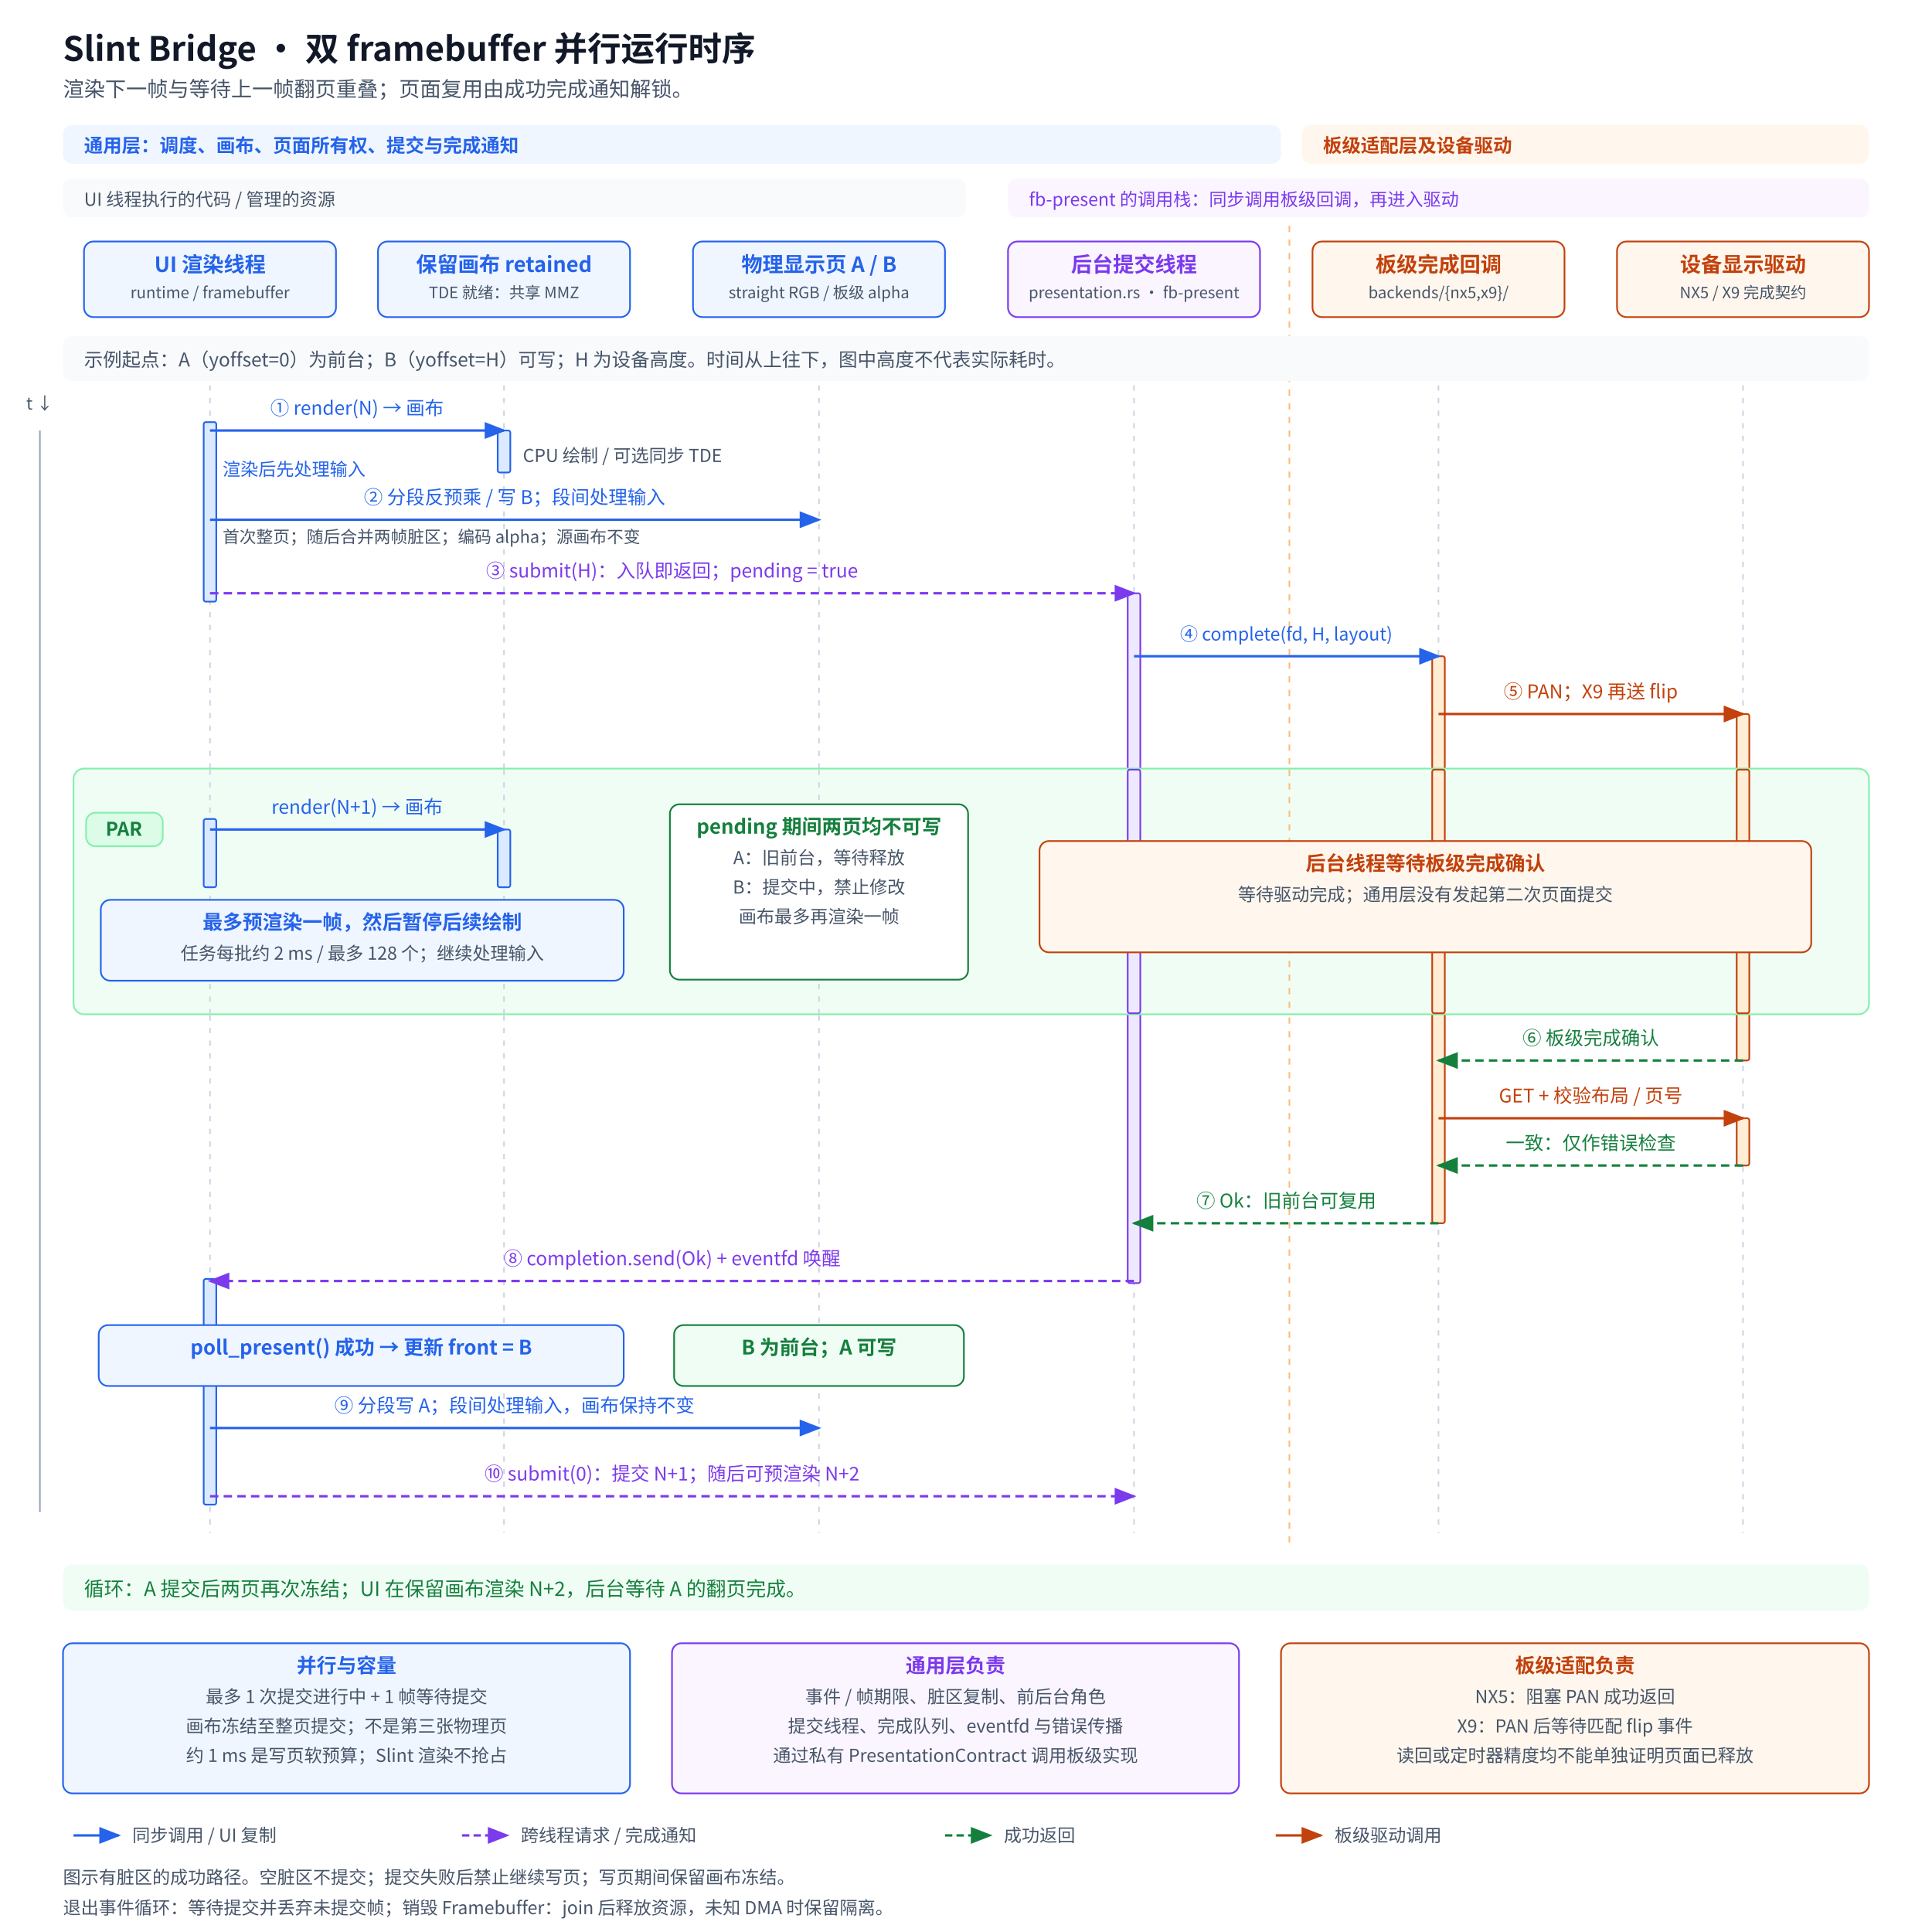
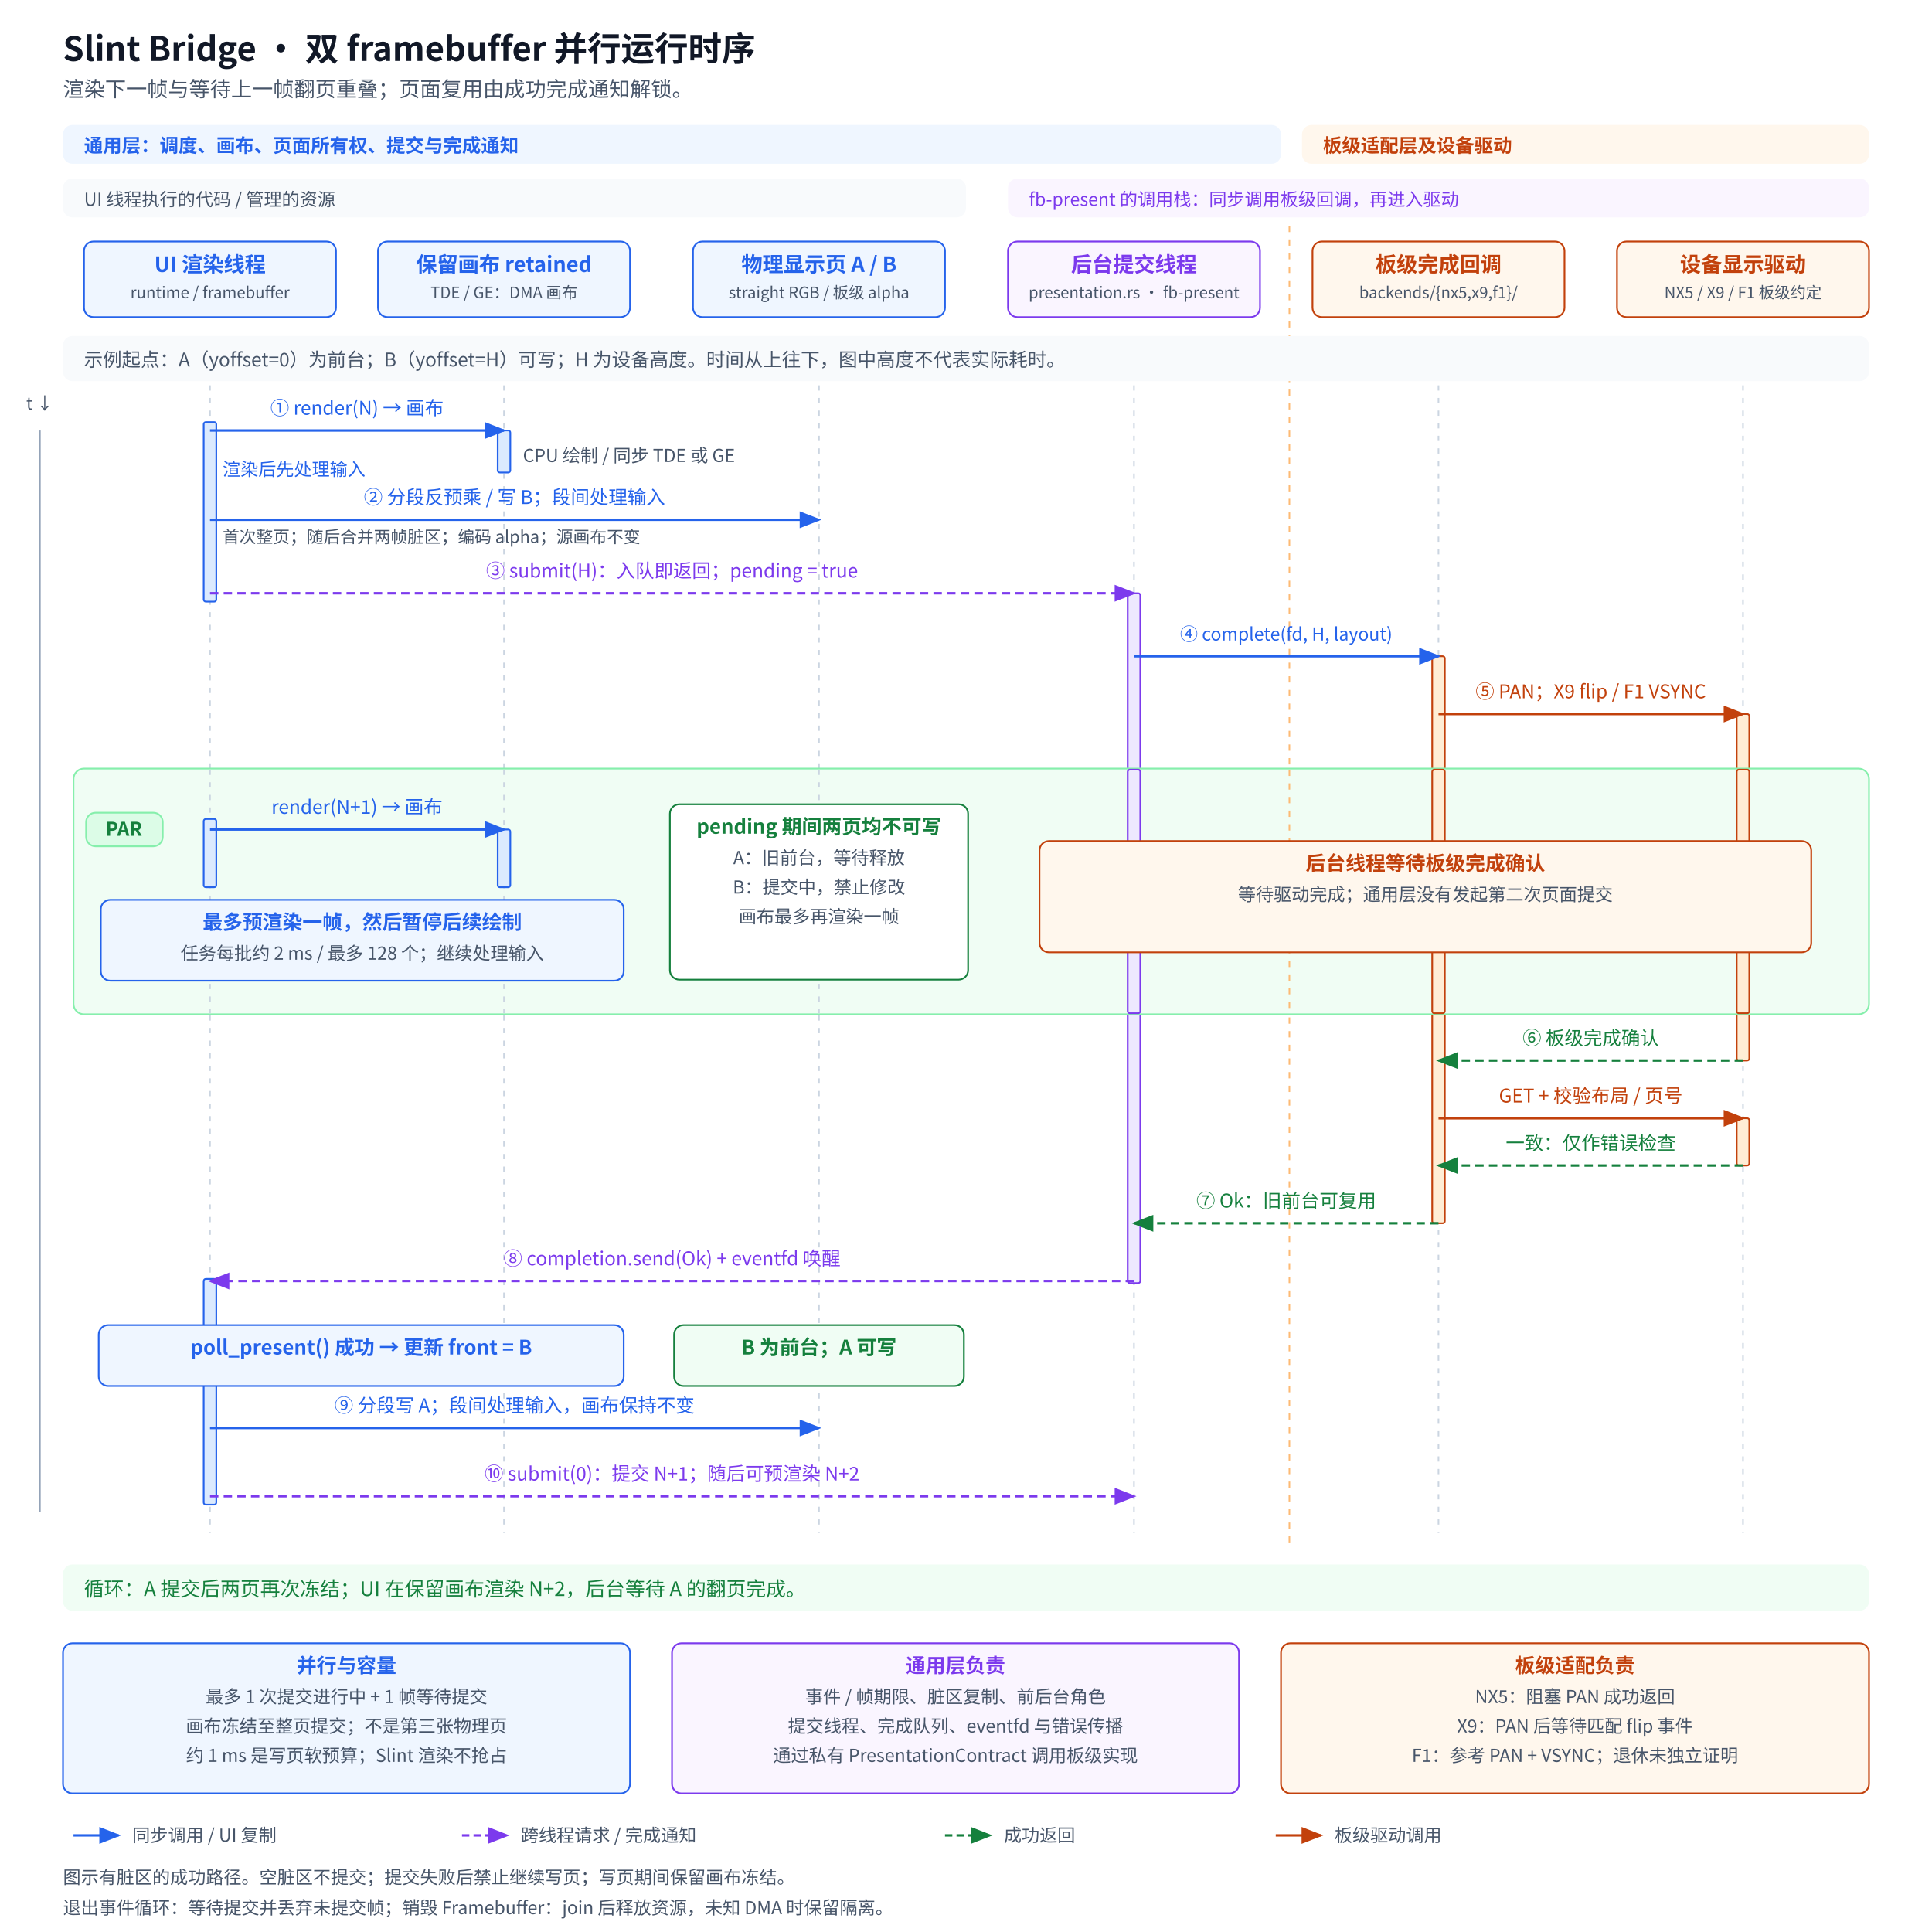
<svg xmlns="http://www.w3.org/2000/svg" width="1840" height="1840" viewBox="0 0 1840 1840" data-generator="fireworks-tech-graph" data-style-id="1" data-diagram-type="sequence" data-quality-profile="showcase">
  <style>text {font-family:'Noto Sans CJK SC','PingFang SC','Microsoft YaHei',sans-serif;}</style>
  <defs>
    <marker id="arrow-call" markerWidth="9" markerHeight="7" refX="8" refY="3.5" orient="auto">
      <path d="M0,0 L9,3.5 L0,7 Z" fill="#2563eb" />
    </marker>
    <marker id="arrow-async" markerWidth="9" markerHeight="7" refX="8" refY="3.5" orient="auto">
      <path d="M0,0 L9,3.5 L0,7 Z" fill="#7c3aed" />
    </marker>
    <marker id="arrow-return" markerWidth="9" markerHeight="7" refX="8" refY="3.5" orient="auto">
      <path d="M0,0 L9,3.5 L0,7 Z" fill="#15803d" />
    </marker>
    <marker id="arrow-driver" markerWidth="9" markerHeight="7" refX="8" refY="3.5" orient="auto">
      <path d="M0,0 L9,3.5 L0,7 Z" fill="#c2410c" />
    </marker>
  </defs>
  <rect data-graph-role="background" x="0" y="0" width="1840" height="1840" rx="0" fill="#ffffff" stroke="none" stroke-width="1.6" />
  <text id="text-1" data-graph-role="label" data-graph-bounds="60.00,26,718.70,62" x="60" y="58" text-anchor="start" font-size="32" font-weight="700" fill="#111827">Slint Bridge · 双 framebuffer 并行运行时序</text>
  <text id="text-2" data-graph-role="label" data-graph-bounds="60.00,72,660.00,96" x="60" y="92" text-anchor="start" font-size="20" font-weight="400" fill="#475569">渲染下一帧与等待上一帧翻页重叠；页面复用由成功完成通知解锁。</text>
  <rect data-graph-role="decoration" x="60" y="119" width="1160" height="37" rx="9" fill="#eff6ff" stroke="none" stroke-width="1.6" />
  <rect data-graph-role="decoration" x="1240" y="119" width="540" height="37" rx="9" fill="#fff7ed" stroke="none" stroke-width="1.6" />
  <text id="text-3" data-graph-role="label" data-graph-bounds="80.00,127,494.00,149" x="80" y="145" text-anchor="start" font-size="18" font-weight="600" fill="#2563eb">通用层：调度、画布、页面所有权、提交与完成通知</text>
  <text id="text-4" data-graph-role="label" data-graph-bounds="1260.00,127,1440.00,149" x="1260" y="145" text-anchor="start" font-size="18" font-weight="600" fill="#c2410c">板级适配层及设备驱动</text>
  <rect data-graph-role="decoration" x="60" y="170" width="860" height="37" rx="9" fill="#f8fafc" stroke="none" stroke-width="1.6" />
  <rect data-graph-role="decoration" x="960" y="170" width="820" height="37" rx="9" fill="#faf5ff" stroke="none" stroke-width="1.6" />
  <text id="text-5" data-graph-role="label" data-graph-bounds="80.00,179,319.33,200" x="80" y="196" text-anchor="start" font-size="17" font-weight="500" fill="#475569">UI 线程执行的代码 / 管理的资源</text>
  <text id="text-6" data-graph-role="label" data-graph-bounds="980.00,179,1389.41,200" x="980" y="196" text-anchor="start" font-size="17" font-weight="500" fill="#7c3aed">fb-present 的调用栈：同步调用板级回调，再进入驱动</text>
  <rect id="ui" data-graph-bounds="80,230,320,302" data-node-id="ui" data-graph-role="node" x="80" y="230" width="240" height="72" rx="9" fill="#eff6ff" stroke="#2563eb" stroke-width="1.6" />
  <text id="text-7" data-graph-role="content" x="200" y="259" text-anchor="middle" font-size="20" font-weight="600" fill="#2563eb">UI 渲染线程</text>
  <text id="text-8" data-graph-role="content" x="200" y="284" text-anchor="middle" font-size="15" font-weight="400" fill="#475569">runtime / framebuffer</text>
  <line data-graph-role="decoration" x1="200" y1="367" x2="200" y2="1460" stroke="#cbd5e1" stroke-width="1.5" stroke-dasharray="5 7" />
  <rect id="canvas" data-graph-bounds="360,230,600,302" data-node-id="canvas" data-graph-role="node" x="360" y="230" width="240" height="72" rx="9" fill="#eff6ff" stroke="#2563eb" stroke-width="1.6" />
  <text id="text-9" data-graph-role="content" x="480" y="259" text-anchor="middle" font-size="20" font-weight="600" fill="#2563eb">保留画布 retained</text>
-   <text id="text-10" data-graph-role="content" x="480" y="284" text-anchor="middle" font-size="15" font-weight="400" fill="#475569">TDE 就绪：共享 MMZ</text>
+   <text id="text-10" data-graph-role="content" x="480" y="284" text-anchor="middle" font-size="15" font-weight="400" fill="#475569">TDE / GE：DMA 画布</text>
  <line data-graph-role="decoration" x1="480" y1="367" x2="480" y2="1460" stroke="#cbd5e1" stroke-width="1.5" stroke-dasharray="5 7" />
  <rect id="pages" data-graph-bounds="660,230,900,302" data-node-id="pages" data-graph-role="node" x="660" y="230" width="240" height="72" rx="9" fill="#eff6ff" stroke="#2563eb" stroke-width="1.6" />
  <text id="text-11" data-graph-role="content" x="780" y="259" text-anchor="middle" font-size="20" font-weight="600" fill="#2563eb">物理显示页 A / B</text>
  <text id="text-12" data-graph-role="content" x="780" y="284" text-anchor="middle" font-size="15" font-weight="400" fill="#475569">straight RGB / 板级 alpha</text>
  <line data-graph-role="decoration" x1="780" y1="367" x2="780" y2="1460" stroke="#cbd5e1" stroke-width="1.5" stroke-dasharray="5 7" />
  <rect id="worker" data-graph-bounds="960,230,1200,302" data-node-id="worker" data-graph-role="node" x="960" y="230" width="240" height="72" rx="9" fill="#faf5ff" stroke="#7c3aed" stroke-width="1.6" />
  <text id="text-13" data-graph-role="content" x="1080" y="259" text-anchor="middle" font-size="20" font-weight="600" fill="#7c3aed">后台提交线程</text>
  <text id="text-14" data-graph-role="content" x="1080" y="284" text-anchor="middle" font-size="15" font-weight="400" fill="#475569">presentation.rs · fb-present</text>
  <line data-graph-role="decoration" x1="1080" y1="367" x2="1080" y2="1460" stroke="#cbd5e1" stroke-width="1.5" stroke-dasharray="5 7" />
  <rect id="nx5" data-graph-bounds="1250,230,1490,302" data-node-id="nx5" data-graph-role="node" x="1250" y="230" width="240" height="72" rx="9" fill="#fff7ed" stroke="#c2410c" stroke-width="1.6" />
  <text id="text-15" data-graph-role="content" x="1370" y="259" text-anchor="middle" font-size="20" font-weight="600" fill="#c2410c">板级完成回调</text>
-   <text id="text-16" data-graph-role="content" x="1370" y="284" text-anchor="middle" font-size="15" font-weight="400" fill="#475569">backends/{nx5,x9}/</text>
+   <text id="text-16" data-graph-role="content" x="1370" y="284" text-anchor="middle" font-size="15" font-weight="400" fill="#475569">backends/{nx5,x9,f1}/</text>
  <line data-graph-role="decoration" x1="1370" y1="367" x2="1370" y2="1460" stroke="#cbd5e1" stroke-width="1.5" stroke-dasharray="5 7" />
  <rect id="driver" data-graph-bounds="1540,230,1780,302" data-node-id="driver" data-graph-role="node" x="1540" y="230" width="240" height="72" rx="9" fill="#fff7ed" stroke="#c2410c" stroke-width="1.6" />
  <text id="text-17" data-graph-role="content" x="1660" y="259" text-anchor="middle" font-size="20" font-weight="600" fill="#c2410c">设备显示驱动</text>
-   <text id="text-18" data-graph-role="content" x="1660" y="284" text-anchor="middle" font-size="15" font-weight="400" fill="#475569">NX5 / X9 完成契约</text>
+   <text id="text-18" data-graph-role="content" x="1660" y="284" text-anchor="middle" font-size="15" font-weight="400" fill="#475569">NX5 / X9 / F1 板级约定</text>
  <line data-graph-role="decoration" x1="1660" y1="367" x2="1660" y2="1460" stroke="#cbd5e1" stroke-width="1.5" stroke-dasharray="5 7" />
  <line data-graph-role="decoration" x1="1228" y1="215" x2="1228" y2="1475" stroke="#fdba74" stroke-width="1.5" stroke-dasharray="6 7" />
  <rect data-graph-role="decoration" x="60" y="320" width="1720" height="43" rx="9" fill="#f8fafc" stroke="none" stroke-width="1.6" />
  <text id="text-19" data-graph-role="label" data-graph-bounds="80.00,331,1014.31,353" x="80" y="349" text-anchor="start" font-size="18" font-weight="400" fill="#475569">示例起点：A（yoffset=0）为前台；B（yoffset=H）可写；H 为设备高度。时间从上往下，图中高度不代表实际耗时。</text>
  <text id="text-20" data-graph-role="label" data-graph-bounds="25.00,374,50.61,394" x="25" y="390" text-anchor="start" font-size="16" font-weight="400" fill="#475569">t ↓</text>
  <line data-graph-role="decoration" x1="38" y1="410" x2="38" y2="1440" stroke="#94a3b8" stroke-width="1.5" />
  <rect data-graph-role="decoration" x="194" y="402" width="12" height="171" rx="2" fill="#dbeafe" stroke="#2563eb" stroke-width="1.6" />
  <rect data-graph-role="decoration" x="474" y="410" width="12" height="40" rx="2" fill="#dbeafe" stroke="#2563eb" stroke-width="1.6" />
  <rect data-graph-role="decoration" x="194" y="780" width="12" height="65" rx="2" fill="#dbeafe" stroke="#2563eb" stroke-width="1.6" />
  <rect data-graph-role="decoration" x="474" y="790" width="12" height="55" rx="2" fill="#dbeafe" stroke="#2563eb" stroke-width="1.6" />
  <rect data-graph-role="decoration" x="194" y="1218" width="12" height="215" rx="2" fill="#dbeafe" stroke="#2563eb" stroke-width="1.6" />
  <rect data-graph-role="decoration" x="1074" y="565" width="12" height="657" rx="2" fill="#ede9fe" stroke="#7c3aed" stroke-width="1.6" />
  <rect data-graph-role="decoration" x="1364" y="625" width="12" height="540" rx="2" fill="#ffedd5" stroke="#c2410c" stroke-width="1.6" />
  <rect data-graph-role="decoration" x="1654" y="680" width="12" height="330" rx="2" fill="#ffedd5" stroke="#c2410c" stroke-width="1.6" />
  <rect data-graph-role="decoration" x="1654" y="1065" width="12" height="45" rx="2" fill="#ffedd5" stroke="#c2410c" stroke-width="1.6" />
  <line id="render-n" data-graph-role="edge" data-edge-id="render-n" data-source="ui" data-target="canvas" x1="200" y1="410" x2="480" y2="410" stroke="#2563eb" stroke-width="2.3" marker-end="url(#arrow-call)" />
  <text id="text-21" data-graph-role="label" data-owner="render-n" data-graph-bounds="257.45,377,422.55,399" x="340.0" y="395" text-anchor="middle" font-size="18" font-weight="500" fill="#2563eb">① render(N) → 画布</text>
-   <text id="text-22" data-graph-role="label" data-graph-bounds="498.00,423,687.67,444" x="498" y="440" text-anchor="start" font-size="17" font-weight="400" fill="#475569">CPU 绘制 / 可选同步 TDE</text>
+   <text id="text-22" data-graph-role="label" data-graph-bounds="498.00,423,700.03,444" x="498" y="440" text-anchor="start" font-size="17" font-weight="400" fill="#475569">CPU 绘制 / 同步 TDE 或 GE</text>
  <text id="text-23" data-graph-role="label" data-graph-bounds="212.00,436,348.00,457" x="212" y="453" text-anchor="start" font-size="17" font-weight="400" fill="#2563eb">渲染后先处理输入</text>
  <text id="text-24" data-graph-role="label" data-graph-bounds="212.00,501,609.80,521" x="212" y="517" text-anchor="start" font-size="16" font-weight="400" fill="#475569">首次整页；随后合并两帧脏区；编码 alpha；源画布不变</text>
  <line id="copy-b" data-graph-role="edge" data-edge-id="copy-b" data-source="ui" data-target="pages" x1="200" y1="495" x2="780" y2="495" stroke="#2563eb" stroke-width="2.3" marker-end="url(#arrow-call)" />
  <text id="text-25" data-graph-role="label" data-owner="copy-b" data-graph-bounds="346.49,462,633.51,484" x="490.0" y="480" text-anchor="middle" font-size="18" font-weight="500" fill="#2563eb">② 分段反预乘 / 写 B；段间处理输入</text>
  <line id="submit-b" data-graph-role="edge" data-edge-id="submit-b" data-source="ui" data-target="worker" x1="200" y1="565" x2="1080" y2="565" stroke="#7c3aed" stroke-width="2.3" stroke-dasharray="8 5" marker-end="url(#arrow-async)" />
  <text id="text-26" data-graph-role="label" data-owner="submit-b" data-graph-bounds="462.88,532,817.12,554" x="640.0" y="550" text-anchor="middle" font-size="18" font-weight="500" fill="#7c3aed">③ submit(H)：入队即返回；pending = true</text>
  <line id="contract-b" data-graph-role="edge" data-edge-id="contract-b" data-source="worker" data-target="nx5" x1="1080" y1="625" x2="1370" y2="625" stroke="#2563eb" stroke-width="2.3" marker-end="url(#arrow-call)" />
  <text id="text-27" data-graph-role="label" data-owner="contract-b" data-graph-bounds="1123.83,593,1326.17,614" x="1225.0" y="610" text-anchor="middle" font-size="17" font-weight="500" fill="#2563eb">④ complete(fd, H, layout)</text>
  <line id="pan-b" data-graph-role="edge" data-edge-id="pan-b" data-source="nx5" data-target="driver" x1="1370" y1="680" x2="1660" y2="680" stroke="#c2410c" stroke-width="2.3" marker-end="url(#arrow-driver)" />
-   <text id="text-28" data-graph-role="label" data-owner="pan-b" data-graph-bounds="1432.09,647,1597.91,669" x="1515.0" y="665" text-anchor="middle" font-size="18" font-weight="500" fill="#c2410c">⑤ PAN；X9 再送 flip</text>
+   <text id="text-28" data-graph-role="label" data-owner="pan-b" data-graph-bounds="1405.23,647,1624.77,669" x="1515.0" y="665" text-anchor="middle" font-size="18" font-weight="500" fill="#c2410c">⑤ PAN；X9 flip / F1 VSYNC</text>
  <rect data-graph-role="decoration" x="70" y="732" width="1710" height="234" rx="10" fill="#f0fdf4" stroke="#86efac" stroke-width="1.6" />
  <line data-graph-role="decoration" x1="200" y1="733" x2="200" y2="965" stroke="#cbd5e1" stroke-width="1.5" stroke-dasharray="5 7" />
  <line data-graph-role="decoration" x1="480" y1="733" x2="480" y2="965" stroke="#cbd5e1" stroke-width="1.5" stroke-dasharray="5 7" />
  <line data-graph-role="decoration" x1="780" y1="733" x2="780" y2="965" stroke="#cbd5e1" stroke-width="1.5" stroke-dasharray="5 7" />
  <line data-graph-role="decoration" x1="1080" y1="733" x2="1080" y2="965" stroke="#cbd5e1" stroke-width="1.5" stroke-dasharray="5 7" />
  <line data-graph-role="decoration" x1="1370" y1="733" x2="1370" y2="965" stroke="#cbd5e1" stroke-width="1.5" stroke-dasharray="5 7" />
  <line data-graph-role="decoration" x1="1660" y1="733" x2="1660" y2="965" stroke="#cbd5e1" stroke-width="1.5" stroke-dasharray="5 7" />
  <line data-graph-role="decoration" x1="1228" y1="733" x2="1228" y2="965" stroke="#fdba74" stroke-width="1.5" stroke-dasharray="6 7" />
  <rect data-graph-role="decoration" x="194" y="780" width="12" height="65" rx="2" fill="#dbeafe" stroke="#2563eb" stroke-width="1.6" />
  <rect data-graph-role="decoration" x="474" y="790" width="12" height="55" rx="2" fill="#dbeafe" stroke="#2563eb" stroke-width="1.6" />
  <rect data-graph-role="decoration" x="1074" y="733" width="12" height="232" rx="2" fill="#ede9fe" stroke="#7c3aed" stroke-width="1.6" />
  <rect data-graph-role="decoration" x="1364" y="733" width="12" height="232" rx="2" fill="#ffedd5" stroke="#c2410c" stroke-width="1.6" />
  <rect data-graph-role="decoration" x="1654" y="733" width="12" height="232" rx="2" fill="#ffedd5" stroke="#c2410c" stroke-width="1.6" />
  <rect data-graph-role="decoration" x="82" y="774" width="73" height="32" rx="9" fill="#dcfce7" stroke="#86efac" stroke-width="1.6" />
  <text id="text-29" data-graph-role="content" x="118" y="796" text-anchor="middle" font-size="18" font-weight="700" fill="#15803d">PAR</text>
  <line id="render-next" data-graph-role="edge" data-edge-id="render-next" data-source="ui" data-target="canvas" x1="200" y1="790" x2="480" y2="790" stroke="#2563eb" stroke-width="2.3" marker-end="url(#arrow-call)" />
  <text id="text-30" data-graph-role="label" data-owner="render-next" data-graph-bounds="258.48,757,421.52,779" x="340.0" y="775" text-anchor="middle" font-size="18" font-weight="500" fill="#2563eb">render(N+1) → 画布</text>
  <rect id="ui-work" data-graph-bounds="96,857,594,934" data-graph-role="reserved" x="96" y="857" width="498" height="77" rx="9" fill="#eff6ff" stroke="#2563eb" stroke-width="1.6" />
  <text id="text-31" data-graph-role="content" x="345.0" y="885" text-anchor="middle" font-size="19" font-weight="600" fill="#2563eb">最多预渲染一帧，然后暂停后续绘制</text>
  <text id="text-32" data-graph-role="content" x="345.0" y="914" text-anchor="middle" font-size="17" font-weight="400" fill="#475569">任务每批约 2 ms / 最多 128 个；继续处理输入</text>
  <rect id="frozen-pages" data-graph-bounds="638,766,922,933" data-graph-role="reserved" x="638" y="766" width="284" height="167" rx="9" fill="#ffffff" stroke="#15803d" stroke-width="1.6" />
  <text id="text-33" data-graph-role="content" x="780.0" y="794" text-anchor="middle" font-size="19" font-weight="600" fill="#15803d">pending 期间两页均不可写</text>
  <text id="text-34" data-graph-role="content" x="780.0" y="823" text-anchor="middle" font-size="17" font-weight="400" fill="#475569">A：旧前台，等待释放</text>
  <text id="text-35" data-graph-role="content" x="780.0" y="851" text-anchor="middle" font-size="17" font-weight="400" fill="#475569">B：提交中，禁止修改</text>
  <text id="text-36" data-graph-role="content" x="780.0" y="879" text-anchor="middle" font-size="17" font-weight="400" fill="#475569">画布最多再渲染一帧</text>
  <rect id="blocked-worker" data-graph-bounds="990,801,1725,907" data-graph-role="reserved" x="990" y="801" width="735" height="106" rx="9" fill="#fff7ed" stroke="#c2410c" stroke-width="1.6" />
  <text id="text-37" data-graph-role="content" x="1357.5" y="829" text-anchor="middle" font-size="19" font-weight="600" fill="#c2410c">后台线程等待板级完成确认</text>
  <text id="text-38" data-graph-role="content" x="1357.5" y="858" text-anchor="middle" font-size="17" font-weight="400" fill="#475569">等待驱动完成；通用层没有发起第二次页面提交</text>
  <line id="pan-done" data-graph-role="edge" data-edge-id="pan-done" data-source="driver" data-target="nx5" x1="1660" y1="1010" x2="1370" y2="1010" stroke="#15803d" stroke-width="2.3" stroke-dasharray="8 5" marker-end="url(#arrow-return)" />
  <text id="text-39" data-graph-role="label" data-owner="pan-done" data-graph-bounds="1449.98,977,1580.02,999" x="1515.0" y="995" text-anchor="middle" font-size="18" font-weight="500" fill="#15803d">⑥ 板级完成确认</text>
  <line id="get-offset" data-graph-role="edge" data-edge-id="get-offset" data-source="nx5" data-target="driver" x1="1370" y1="1065" x2="1660" y2="1065" stroke="#c2410c" stroke-width="2.3" marker-end="url(#arrow-driver)" />
  <text id="text-40" data-graph-role="label" data-owner="get-offset" data-graph-bounds="1427.52,1032,1602.48,1054" x="1515.0" y="1050" text-anchor="middle" font-size="18" font-weight="500" fill="#c2410c">GET + 校验布局 / 页号</text>
  <line id="checked-offset" data-graph-role="edge" data-edge-id="checked-offset" data-source="driver" data-target="nx5" x1="1660" y1="1110" x2="1370" y2="1110" stroke="#15803d" stroke-width="2.3" stroke-dasharray="8 5" marker-end="url(#arrow-return)" />
  <text id="text-41" data-graph-role="label" data-owner="checked-offset" data-graph-bounds="1434.00,1077,1596.00,1099" x="1515.0" y="1095" text-anchor="middle" font-size="18" font-weight="500" fill="#15803d">一致：仅作错误检查</text>
  <line id="contract-done" data-graph-role="edge" data-edge-id="contract-done" data-source="nx5" data-target="worker" x1="1370" y1="1165" x2="1080" y2="1165" stroke="#15803d" stroke-width="2.3" stroke-dasharray="8 5" marker-end="url(#arrow-return)" />
  <text id="text-42" data-graph-role="label" data-owner="contract-done" data-graph-bounds="1139.34,1132,1310.66,1154" x="1225.0" y="1150" text-anchor="middle" font-size="18" font-weight="500" fill="#15803d">⑦ Ok：旧前台可复用</text>
  <line id="wake-ui" data-graph-role="edge" data-edge-id="wake-ui" data-source="worker" data-target="ui" x1="1080" y1="1220" x2="200" y2="1220" stroke="#7c3aed" stroke-width="2.3" stroke-dasharray="8 5" marker-end="url(#arrow-async)" />
  <text id="text-43" data-graph-role="label" data-owner="wake-ui" data-graph-bounds="479.52,1187,800.48,1209" x="640.0" y="1205" text-anchor="middle" font-size="18" font-weight="500" fill="#7c3aed">⑧ completion.send(Ok) + eventfd 唤醒</text>
  <rect id="poll-success" data-graph-bounds="94,1262,594,1320" data-graph-role="reserved" x="94" y="1262" width="500" height="58" rx="9" fill="#eff6ff" stroke="#2563eb" stroke-width="1.6" />
  <text id="text-44" data-graph-role="content" x="344.0" y="1290" text-anchor="middle" font-size="19" font-weight="600" fill="#2563eb">poll_present() 成功 → 更新 front = B</text>
  <rect id="released-page" data-graph-bounds="642,1262,918,1320" data-graph-role="reserved" x="642" y="1262" width="276" height="58" rx="9" fill="#f0fdf4" stroke="#15803d" stroke-width="1.6" />
  <text id="text-45" data-graph-role="content" x="780.0" y="1290" text-anchor="middle" font-size="19" font-weight="600" fill="#15803d">B 为前台；A 可写</text>
  <line id="copy-a" data-graph-role="edge" data-edge-id="copy-a" data-source="ui" data-target="pages" x1="200" y1="1360" x2="780" y2="1360" stroke="#2563eb" stroke-width="2.3" marker-end="url(#arrow-call)" />
  <text id="text-46" data-graph-role="label" data-owner="copy-a" data-graph-bounds="318.50,1327,661.50,1349" x="490.0" y="1345" text-anchor="middle" font-size="18" font-weight="500" fill="#2563eb">⑨ 分段写 A；段间处理输入，画布保持不变</text>
  <line id="submit-a" data-graph-role="edge" data-edge-id="submit-a" data-source="ui" data-target="worker" x1="200" y1="1425" x2="1080" y2="1425" stroke="#7c3aed" stroke-width="2.3" stroke-dasharray="8 5" marker-end="url(#arrow-async)" />
  <text id="text-47" data-graph-role="label" data-owner="submit-a" data-graph-bounds="461.46,1392,818.54,1414" x="640.0" y="1410" text-anchor="middle" font-size="18" font-weight="500" fill="#7c3aed">⑩ submit(0)：提交 N+1；随后可预渲染 N+2</text>
  <rect data-graph-role="decoration" x="60" y="1490" width="1720" height="44" rx="9" fill="#f0fdf4" stroke="none" stroke-width="1.6" />
  <text id="text-48" data-graph-role="label" data-graph-bounds="80.00,1501,767.44,1524" x="80" y="1520" text-anchor="start" font-size="19" font-weight="500" fill="#15803d">循环：A 提交后两页再次冻结；UI 在保留画布渲染 N+2，后台等待 A 的翻页完成。</text>
  <rect id="capacity" data-graph-bounds="60,1565,600,1708" data-graph-role="reserved" x="60" y="1565" width="540" height="143" rx="9" fill="#eff6ff" stroke="#2563eb" stroke-width="1.6" />
  <text id="text-49" data-graph-role="content" x="330.0" y="1593" text-anchor="middle" font-size="19" font-weight="600" fill="#2563eb">并行与容量</text>
  <text id="text-50" data-graph-role="content" x="330.0" y="1622" text-anchor="middle" font-size="17" font-weight="400" fill="#475569">最多 1 次提交进行中 + 1 帧等待提交</text>
  <text id="text-51" data-graph-role="content" x="330.0" y="1650" text-anchor="middle" font-size="17" font-weight="400" fill="#475569">画布冻结至整页提交；不是第三张物理页</text>
  <text id="text-52" data-graph-role="content" x="330.0" y="1678" text-anchor="middle" font-size="17" font-weight="400" fill="#475569">约 1 ms 是写页软预算；Slint 渲染不抢占</text>
  <rect id="generic-contract" data-graph-bounds="640,1565,1180,1708" data-graph-role="reserved" x="640" y="1565" width="540" height="143" rx="9" fill="#faf5ff" stroke="#7c3aed" stroke-width="1.6" />
  <text id="text-53" data-graph-role="content" x="910.0" y="1593" text-anchor="middle" font-size="19" font-weight="600" fill="#7c3aed">通用层负责</text>
  <text id="text-54" data-graph-role="content" x="910.0" y="1622" text-anchor="middle" font-size="17" font-weight="400" fill="#475569">事件 / 帧期限、脏区复制、前后台角色</text>
  <text id="text-55" data-graph-role="content" x="910.0" y="1650" text-anchor="middle" font-size="17" font-weight="400" fill="#475569">提交线程、完成队列、eventfd 与错误传播</text>
  <text id="text-56" data-graph-role="content" x="910.0" y="1678" text-anchor="middle" font-size="17" font-weight="400" fill="#475569">通过私有 PresentationContract 调用板级实现</text>
  <rect id="board-contract" data-graph-bounds="1220,1565,1780,1708" data-graph-role="reserved" x="1220" y="1565" width="560" height="143" rx="9" fill="#fff7ed" stroke="#c2410c" stroke-width="1.6" />
  <text id="text-57" data-graph-role="content" x="1500.0" y="1593" text-anchor="middle" font-size="19" font-weight="600" fill="#c2410c">板级适配负责</text>
  <text id="text-58" data-graph-role="content" x="1500.0" y="1622" text-anchor="middle" font-size="17" font-weight="400" fill="#475569">NX5：阻塞 PAN 成功返回</text>
  <text id="text-59" data-graph-role="content" x="1500.0" y="1650" text-anchor="middle" font-size="17" font-weight="400" fill="#475569">X9：PAN 后等待匹配 flip 事件</text>
-   <text id="text-60" data-graph-role="content" x="1500.0" y="1678" text-anchor="middle" font-size="17" font-weight="400" fill="#475569">读回或定时器精度均不能单独证明页面已释放</text>
+   <text id="text-60" data-graph-role="content" x="1500.0" y="1678" text-anchor="middle" font-size="17" font-weight="400" fill="#475569">F1：参考 PAN + VSYNC；退休未独立证明</text>
  <line data-graph-role="decoration" x1="70" y1="1748" x2="113" y2="1748" stroke="#2563eb" stroke-width="2.3" marker-end="url(#arrow-call)" />
  <text id="text-61" data-graph-role="label" data-graph-bounds="126.00,1737,263.33,1758" x="126" y="1754" text-anchor="start" font-size="17" font-weight="400" fill="#475569">同步调用 / UI 复制</text>
  <line data-graph-role="decoration" x1="440" y1="1748" x2="483" y2="1748" stroke="#7c3aed" stroke-width="2.3" stroke-dasharray="7 4" marker-end="url(#arrow-async)" />
  <text id="text-62" data-graph-role="label" data-graph-bounds="496.00,1737,663.28,1758" x="496" y="1754" text-anchor="start" font-size="17" font-weight="400" fill="#475569">跨线程请求 / 完成通知</text>
  <line data-graph-role="decoration" x1="900" y1="1748" x2="943" y2="1748" stroke="#15803d" stroke-width="2.3" stroke-dasharray="7 4" marker-end="url(#arrow-return)" />
  <text id="text-63" data-graph-role="label" data-graph-bounds="956.00,1737,1024.00,1758" x="956" y="1754" text-anchor="start" font-size="17" font-weight="400" fill="#475569">成功返回</text>
  <line data-graph-role="decoration" x1="1215" y1="1748" x2="1258" y2="1748" stroke="#c2410c" stroke-width="2.3" marker-end="url(#arrow-driver)" />
  <text id="text-64" data-graph-role="label" data-graph-bounds="1271.00,1737,1373.00,1758" x="1271" y="1754" text-anchor="start" font-size="17" font-weight="400" fill="#475569">板级驱动调用</text>
  <text id="text-65" data-graph-role="label" data-graph-bounds="60.00,1777,757.00,1798" x="60" y="1794" text-anchor="start" font-size="17" font-weight="400" fill="#475569">图示有脏区的成功路径。空脏区不提交；提交失败后禁止继续写页；写页期间保留画布冻结。</text>
  <text id="text-66" data-graph-role="label" data-graph-bounds="60.00,1806,850.58,1827" x="60" y="1823" text-anchor="start" font-size="17" font-weight="400" fill="#475569">退出事件循环：等待提交并丢弃未提交帧；销毁 Framebuffer：join 后释放资源，未知 DMA 时保留隔离。</text>
</svg>
